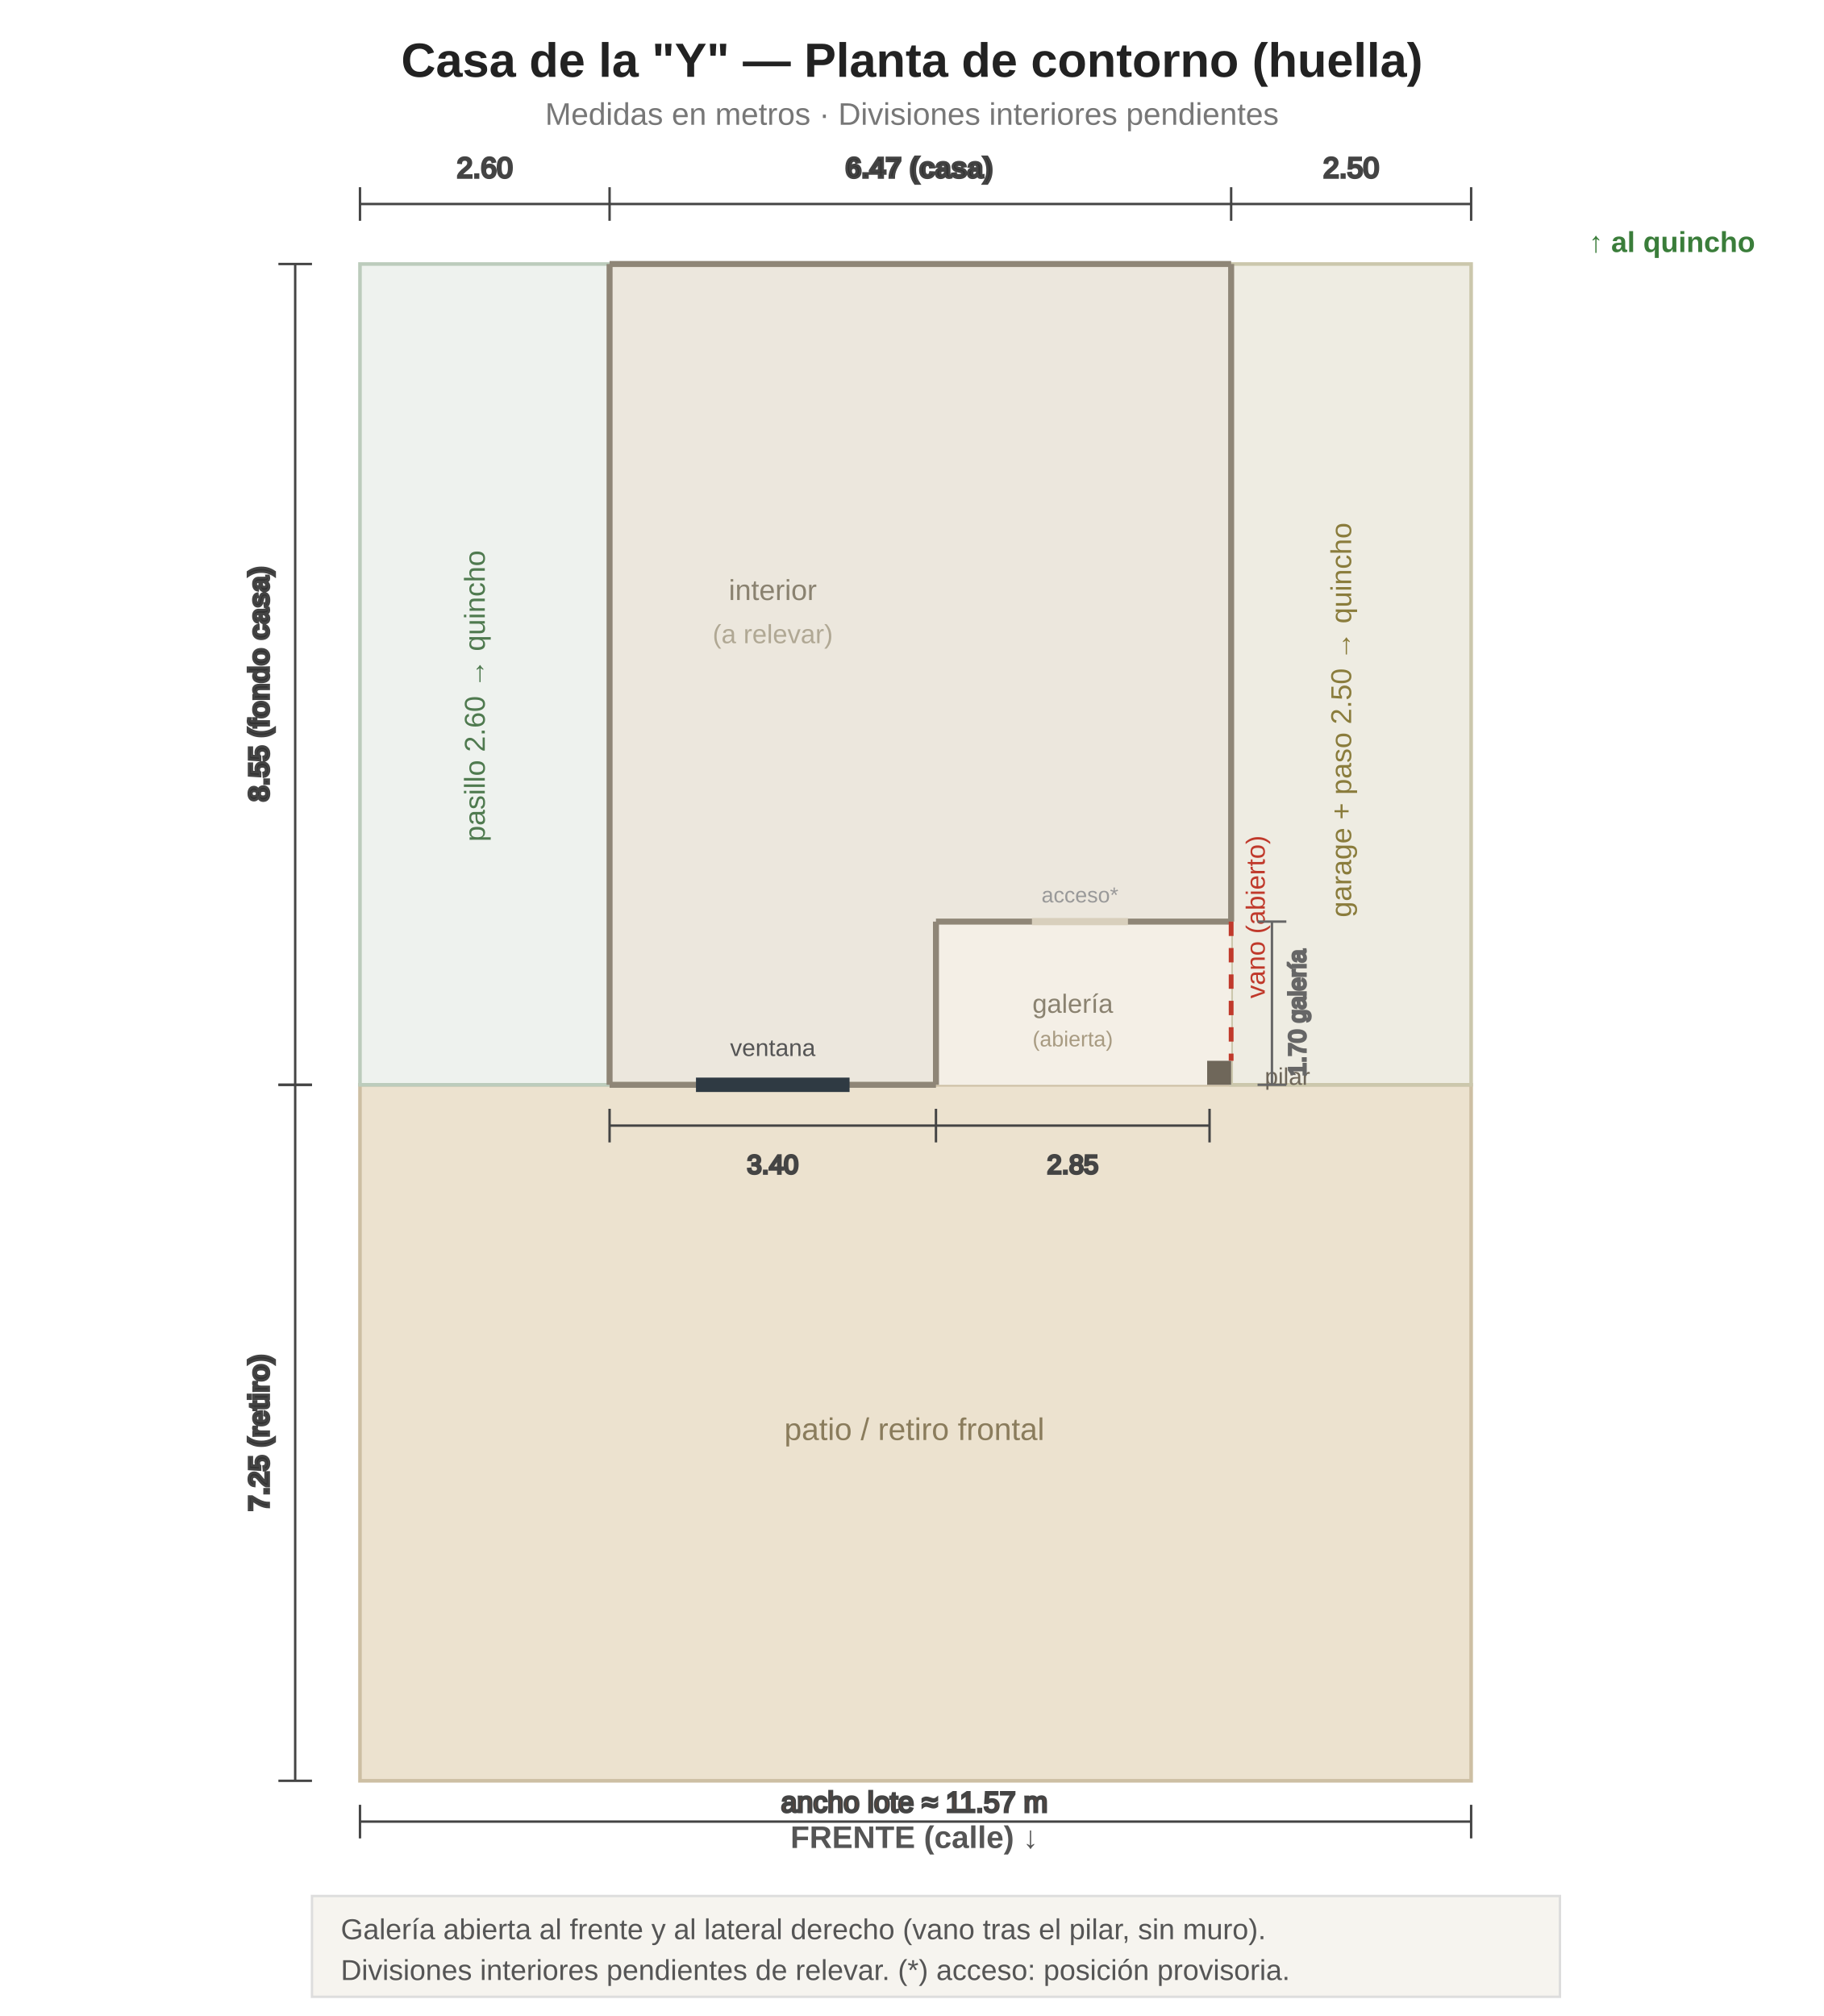
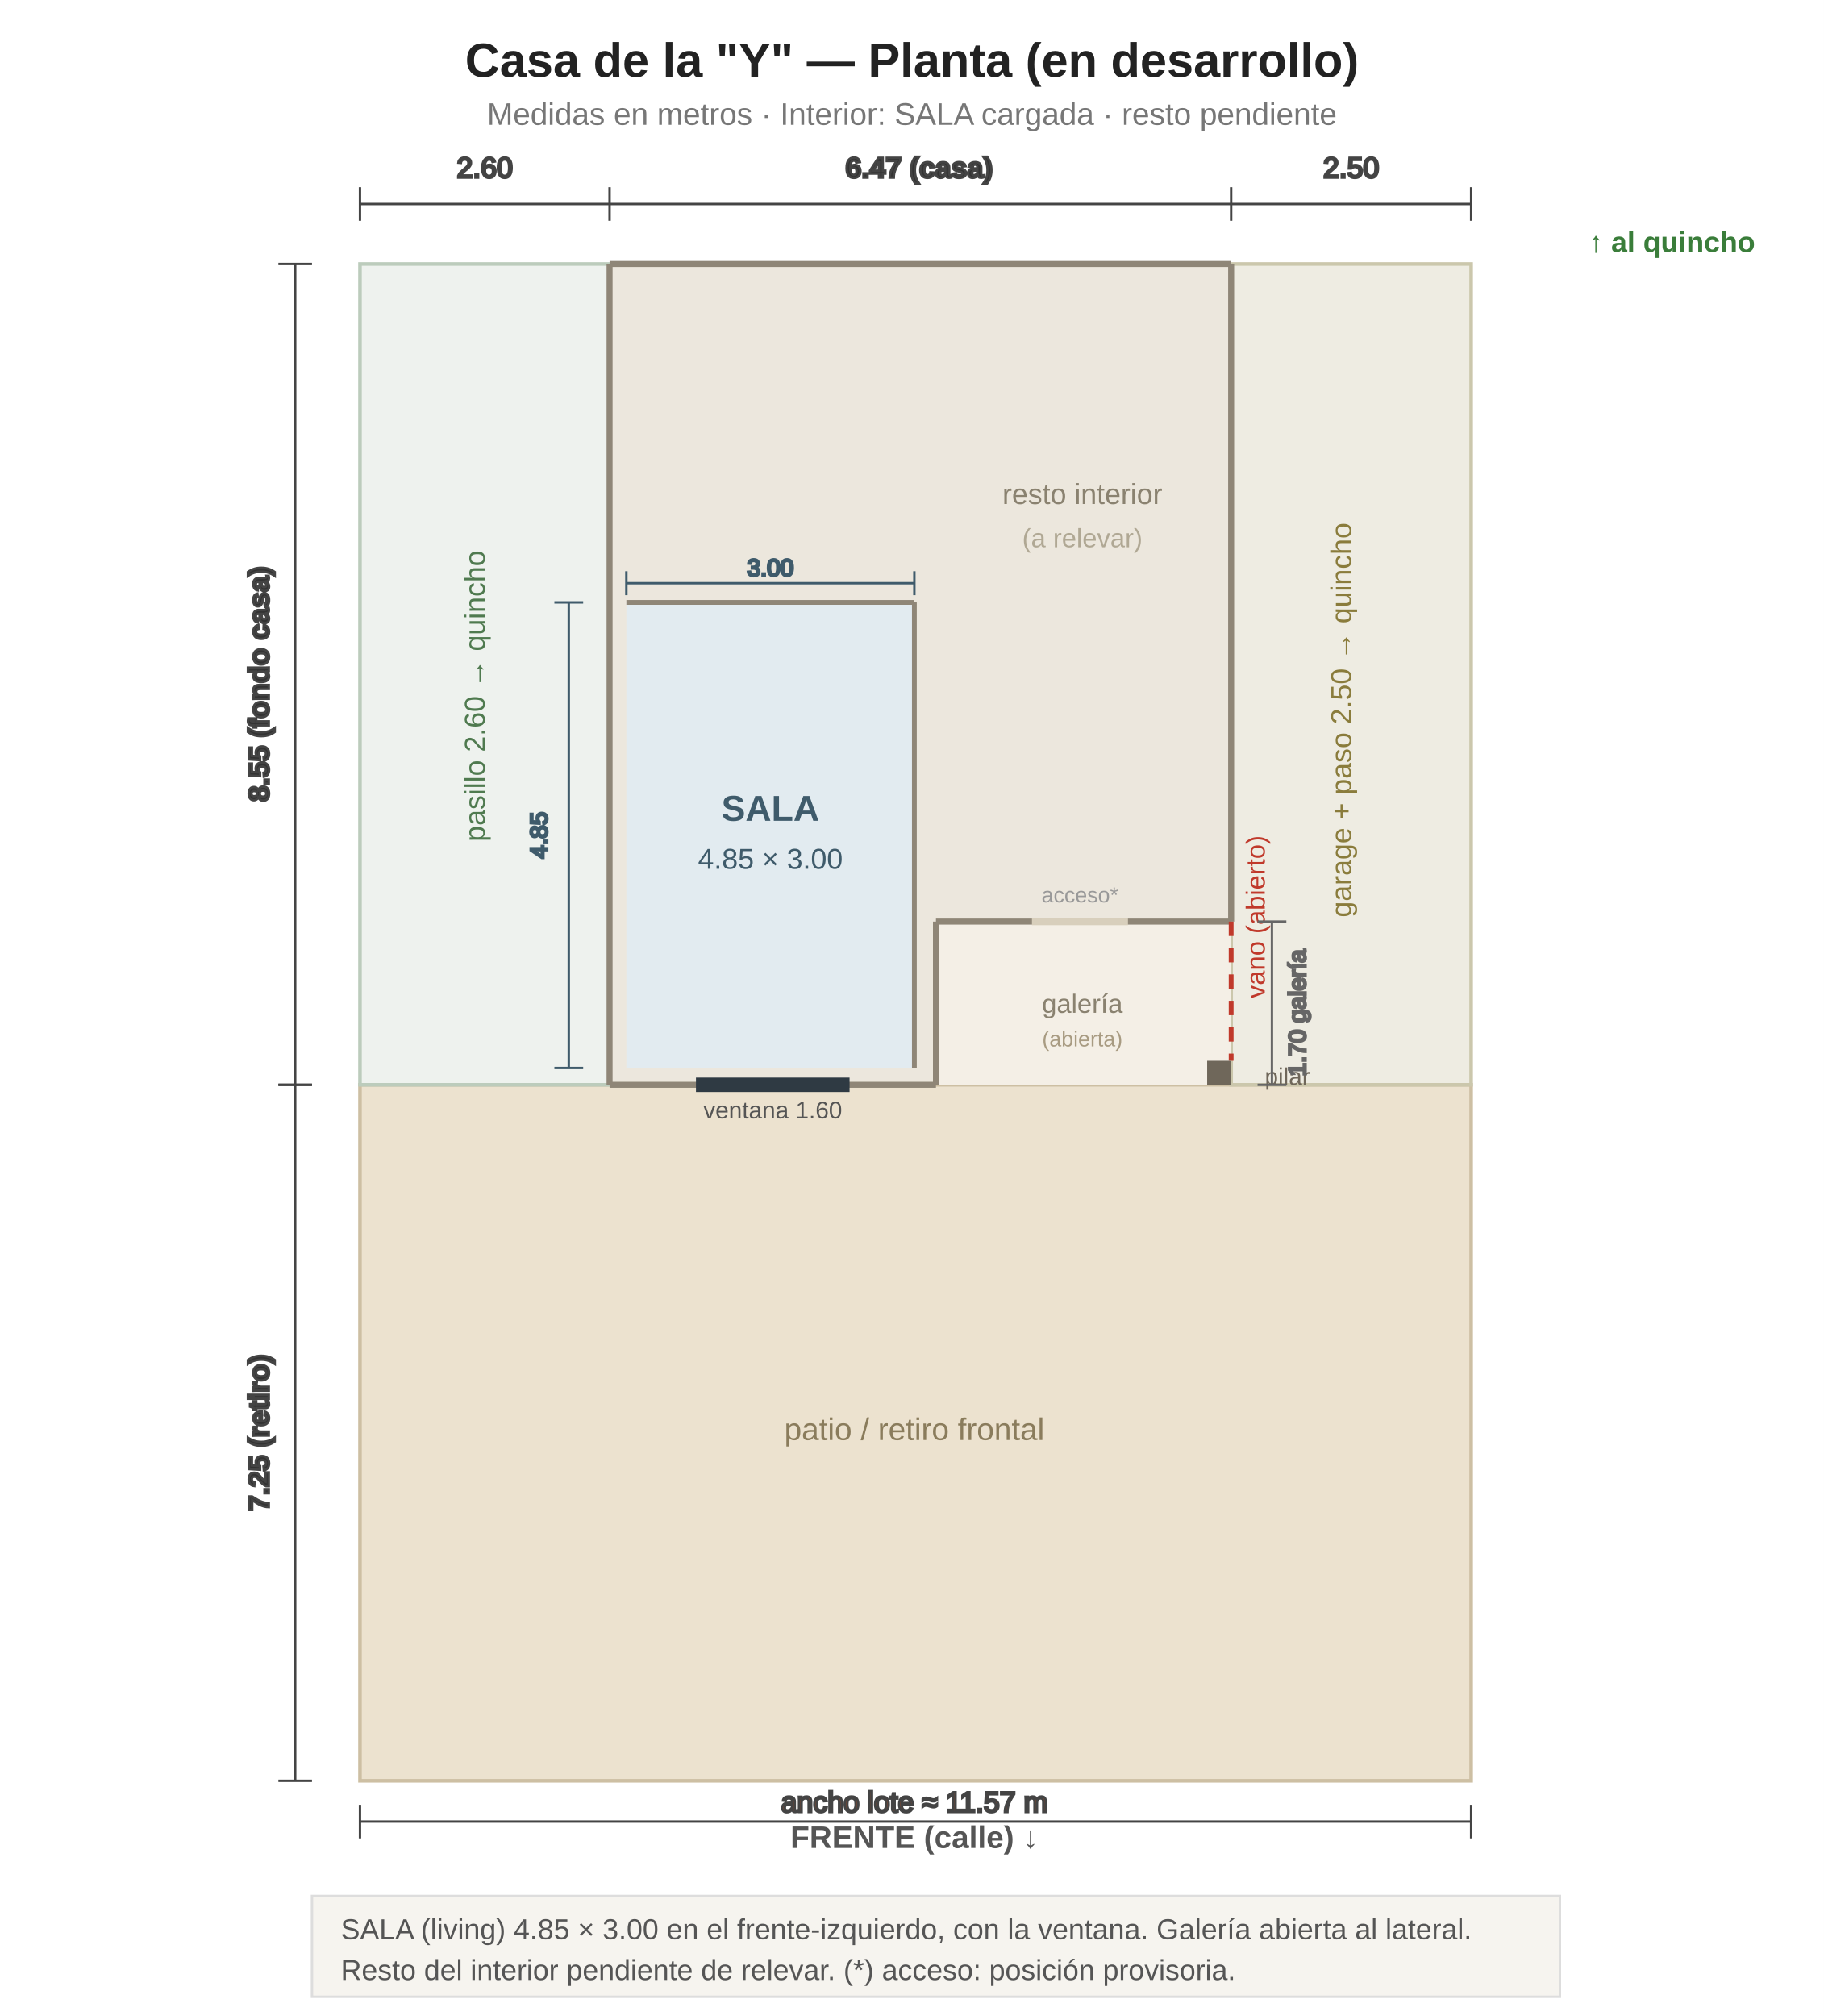
<svg xmlns="http://www.w3.org/2000/svg" viewBox="0 0 760 840" font-family="Arial, Helvetica, sans-serif">
  <rect x="0" y="0" width="760" height="840" fill="#ffffff" />
-   <text x="380" y="32" text-anchor="middle" font-size="20" font-weight="bold" fill="#222">Casa de la "Y" — Planta de contorno (huella)</text>
-   <text x="380" y="52" text-anchor="middle" font-size="13" fill="#777">Medidas en metros · Divisiones interiores pendientes</text>
+   <text x="380" y="32" text-anchor="middle" font-size="20" font-weight="bold" fill="#222">Casa de la "Y" — Planta (en desarrollo)</text>
+   <text x="380" y="52" text-anchor="middle" font-size="13" fill="#777">Medidas en metros · Interior: SALA cargada · resto pendiente</text>
  <text x="662" y="105" font-size="12" fill="#3a7d3a" font-weight="bold">↑ al quincho</text>
  <rect x="150" y="452" width="463" height="290" fill="#ece2cf" stroke="#cdbfa3" stroke-width="1.5" />
  <text x="381" y="600" text-anchor="middle" font-size="13" fill="#8a7c5c">patio / retiro frontal</text>
  <rect x="150" y="110" width="104" height="342" fill="#eef2ee" stroke="#bcccbc" stroke-width="1.5" />
  <text x="202" y="290" text-anchor="middle" font-size="12" fill="#4f7a4f" transform="rotate(-90 202 290)">pasillo 2.60 → quincho</text>
  <rect x="513" y="110" width="100" height="342" fill="#eeece2" stroke="#cbc7ac" stroke-width="1.5" />
  <text x="563" y="300" text-anchor="middle" font-size="12" fill="#8a7c3c" transform="rotate(-90 563 300)">garage + paso 2.50 → quincho</text>
  <rect x="254" y="110" width="259" height="342" fill="#ece7dd" />
  <rect x="390" y="384" width="123" height="68" fill="#f4efe6" />
+   <rect x="261" y="251" width="120" height="194" fill="#e2ebf0" />
  <g stroke="#8f8677" stroke-width="2.5" fill="none">
    <line x1="254" y1="110" x2="254" y2="452" />
    <line x1="254" y1="110" x2="513" y2="110" />
    <line x1="513" y1="110" x2="513" y2="384" />
    <line x1="390" y1="384" x2="513" y2="384" />
    <line x1="390" y1="384" x2="390" y2="452" />
    <line x1="254" y1="452" x2="390" y2="452" />
  </g>
+   <g stroke="#8f8677" stroke-width="2" fill="none">
+     <line x1="381" y1="251" x2="381" y2="445" />
+     <line x1="261" y1="251" x2="381" y2="251" />
+   </g>
  <line x1="513" y1="384" x2="513" y2="442" stroke="#c0392b" stroke-width="2" stroke-dasharray="6 5" />
  <text x="527" y="416" font-size="11" fill="#c0392b" transform="rotate(-90 527 416)">vano (abierto)</text>
  <rect x="503" y="442" width="10" height="10" fill="#6f675a" />
  <text x="527" y="452" font-size="10" fill="#6f675a">pilar</text>
  <rect x="290" y="449" width="64" height="6" fill="#2f3a43" />
-   <text x="322" y="440" text-anchor="middle" font-size="10" fill="#555">ventana</text>
-   <text x="447" y="422" text-anchor="middle" font-size="11" fill="#8a8270">galería</text>
-   <text x="447" y="436" text-anchor="middle" font-size="9" fill="#a89b82">(abierta)</text>
+   <text x="322" y="466" text-anchor="middle" font-size="10" fill="#555">ventana 1.60</text>
+   <text x="321" y="342" text-anchor="middle" font-size="15" font-weight="bold" fill="#3f5b6b">SALA</text>
+   <text x="321" y="362" text-anchor="middle" font-size="12" fill="#3f5b6b">4.85 × 3.00</text>
+   <text x="451" y="422" text-anchor="middle" font-size="11" fill="#8a8270">galería</text>
+   <text x="451" y="436" text-anchor="middle" font-size="9" fill="#a89b82">(abierta)</text>
  <line x1="430" y1="384" x2="470" y2="384" stroke="#d8cfbc" stroke-width="3" />
  <text x="450" y="376" text-anchor="middle" font-size="9" fill="#999">acceso*</text>
-   <text x="322" y="250" text-anchor="middle" font-size="12" fill="#8a8270">interior</text>
-   <text x="322" y="268" text-anchor="middle" font-size="11" fill="#b0a894">(a relevar)</text>
+   <text x="451" y="210" text-anchor="middle" font-size="12" fill="#8a8270">resto interior</text>
+   <text x="451" y="228" text-anchor="middle" font-size="11" fill="#b0a894">(a relevar)</text>
  <text x="381" y="770" text-anchor="middle" font-size="13" fill="#555" font-weight="bold">FRENTE (calle) ↓</text>
  <g stroke="#444" stroke-width="1" fill="#333" font-size="12">
    <line x1="150" y1="92" x2="150" y2="78" />
    <line x1="254" y1="92" x2="254" y2="78" />
    <line x1="513" y1="92" x2="513" y2="78" />
    <line x1="613" y1="92" x2="613" y2="78" />
    <line x1="150" y1="85" x2="254" y2="85" />
    <line x1="254" y1="85" x2="513" y2="85" />
    <line x1="513" y1="85" x2="613" y2="85" />
    <text x="202" y="74" text-anchor="middle">2.60</text>
    <text x="383" y="74" text-anchor="middle" font-weight="bold">6.47 (casa)</text>
    <text x="563" y="74" text-anchor="middle">2.50</text>
  </g>
-   <g stroke="#444" stroke-width="1" fill="#333" font-size="11">
-     <line x1="254" y1="462" x2="254" y2="476" />
-     <line x1="390" y1="462" x2="390" y2="476" />
-     <line x1="504" y1="462" x2="504" y2="476" />
-     <line x1="254" y1="469" x2="390" y2="469" />
-     <line x1="390" y1="469" x2="504" y2="469" />
-     <text x="322" y="489" text-anchor="middle">3.40</text>
-     <text x="447" y="489" text-anchor="middle">2.85</text>
-   </g>
  <g stroke="#444" stroke-width="1" fill="#333" font-size="12">
    <line x1="130" y1="110" x2="116" y2="110" />
    <line x1="130" y1="452" x2="116" y2="452" />
    <line x1="123" y1="110" x2="123" y2="452" />
    <text x="112" y="285" text-anchor="middle" font-weight="bold" transform="rotate(-90 112 285)">8.55 (fondo casa)</text>
    <line x1="130" y1="452" x2="116" y2="452" />
    <line x1="130" y1="742" x2="116" y2="742" />
    <line x1="123" y1="452" x2="123" y2="742" />
    <text x="112" y="597" text-anchor="middle" font-weight="bold" transform="rotate(-90 112 597)">7.25 (retiro)</text>
+   </g>
+   <g stroke="#3f5b6b" stroke-width="1" fill="#3f5b6b" font-size="10">
+     <line x1="243" y1="251" x2="231" y2="251" />
+     <line x1="243" y1="445" x2="231" y2="445" />
+     <line x1="237" y1="251" x2="237" y2="445" />
+     <text x="228" y="348" text-anchor="middle" transform="rotate(-90 228 348)">4.85</text>
+   </g>
+   <g stroke="#3f5b6b" stroke-width="1" fill="#3f5b6b" font-size="10">
+     <line x1="261" y1="238" x2="261" y2="248" />
+     <line x1="381" y1="238" x2="381" y2="248" />
+     <line x1="261" y1="243" x2="381" y2="243" />
+     <text x="321" y="240" text-anchor="middle">3.00</text>
  </g>
  <g stroke="#666" stroke-width="1" fill="#666" font-size="10">
    <line x1="524" y1="384" x2="536" y2="384" />
    <line x1="524" y1="452" x2="536" y2="452" />
    <line x1="530" y1="384" x2="530" y2="452" />
    <text x="544" y="422" text-anchor="middle" transform="rotate(-90 544 422)">1.70 galería</text>
  </g>
  <g stroke="#444" stroke-width="1" fill="#333" font-size="12">
    <line x1="150" y1="752" x2="150" y2="766" />
    <line x1="613" y1="752" x2="613" y2="766" />
    <line x1="150" y1="759" x2="613" y2="759" />
    <text x="381" y="755" text-anchor="middle" fill="#a8461f">ancho lote ≈ 11.57 m</text>
  </g>
  <g font-size="12" fill="#555">
    <rect x="130" y="790" width="520" height="42" fill="#f6f4ef" stroke="#ddd" />
-     <text x="142" y="808">Galería abierta al frente y al lateral derecho (vano tras el pilar, sin muro).</text>
-     <text x="142" y="825">Divisiones interiores pendientes de relevar. (*) acceso: posición provisoria.</text>
+     <text x="142" y="808">SALA (living) 4.85 × 3.00 en el frente-izquierdo, con la ventana. Galería abierta al lateral.</text>
+     <text x="142" y="825">Resto del interior pendiente de relevar. (*) acceso: posición provisoria.</text>
  </g>
</svg>
